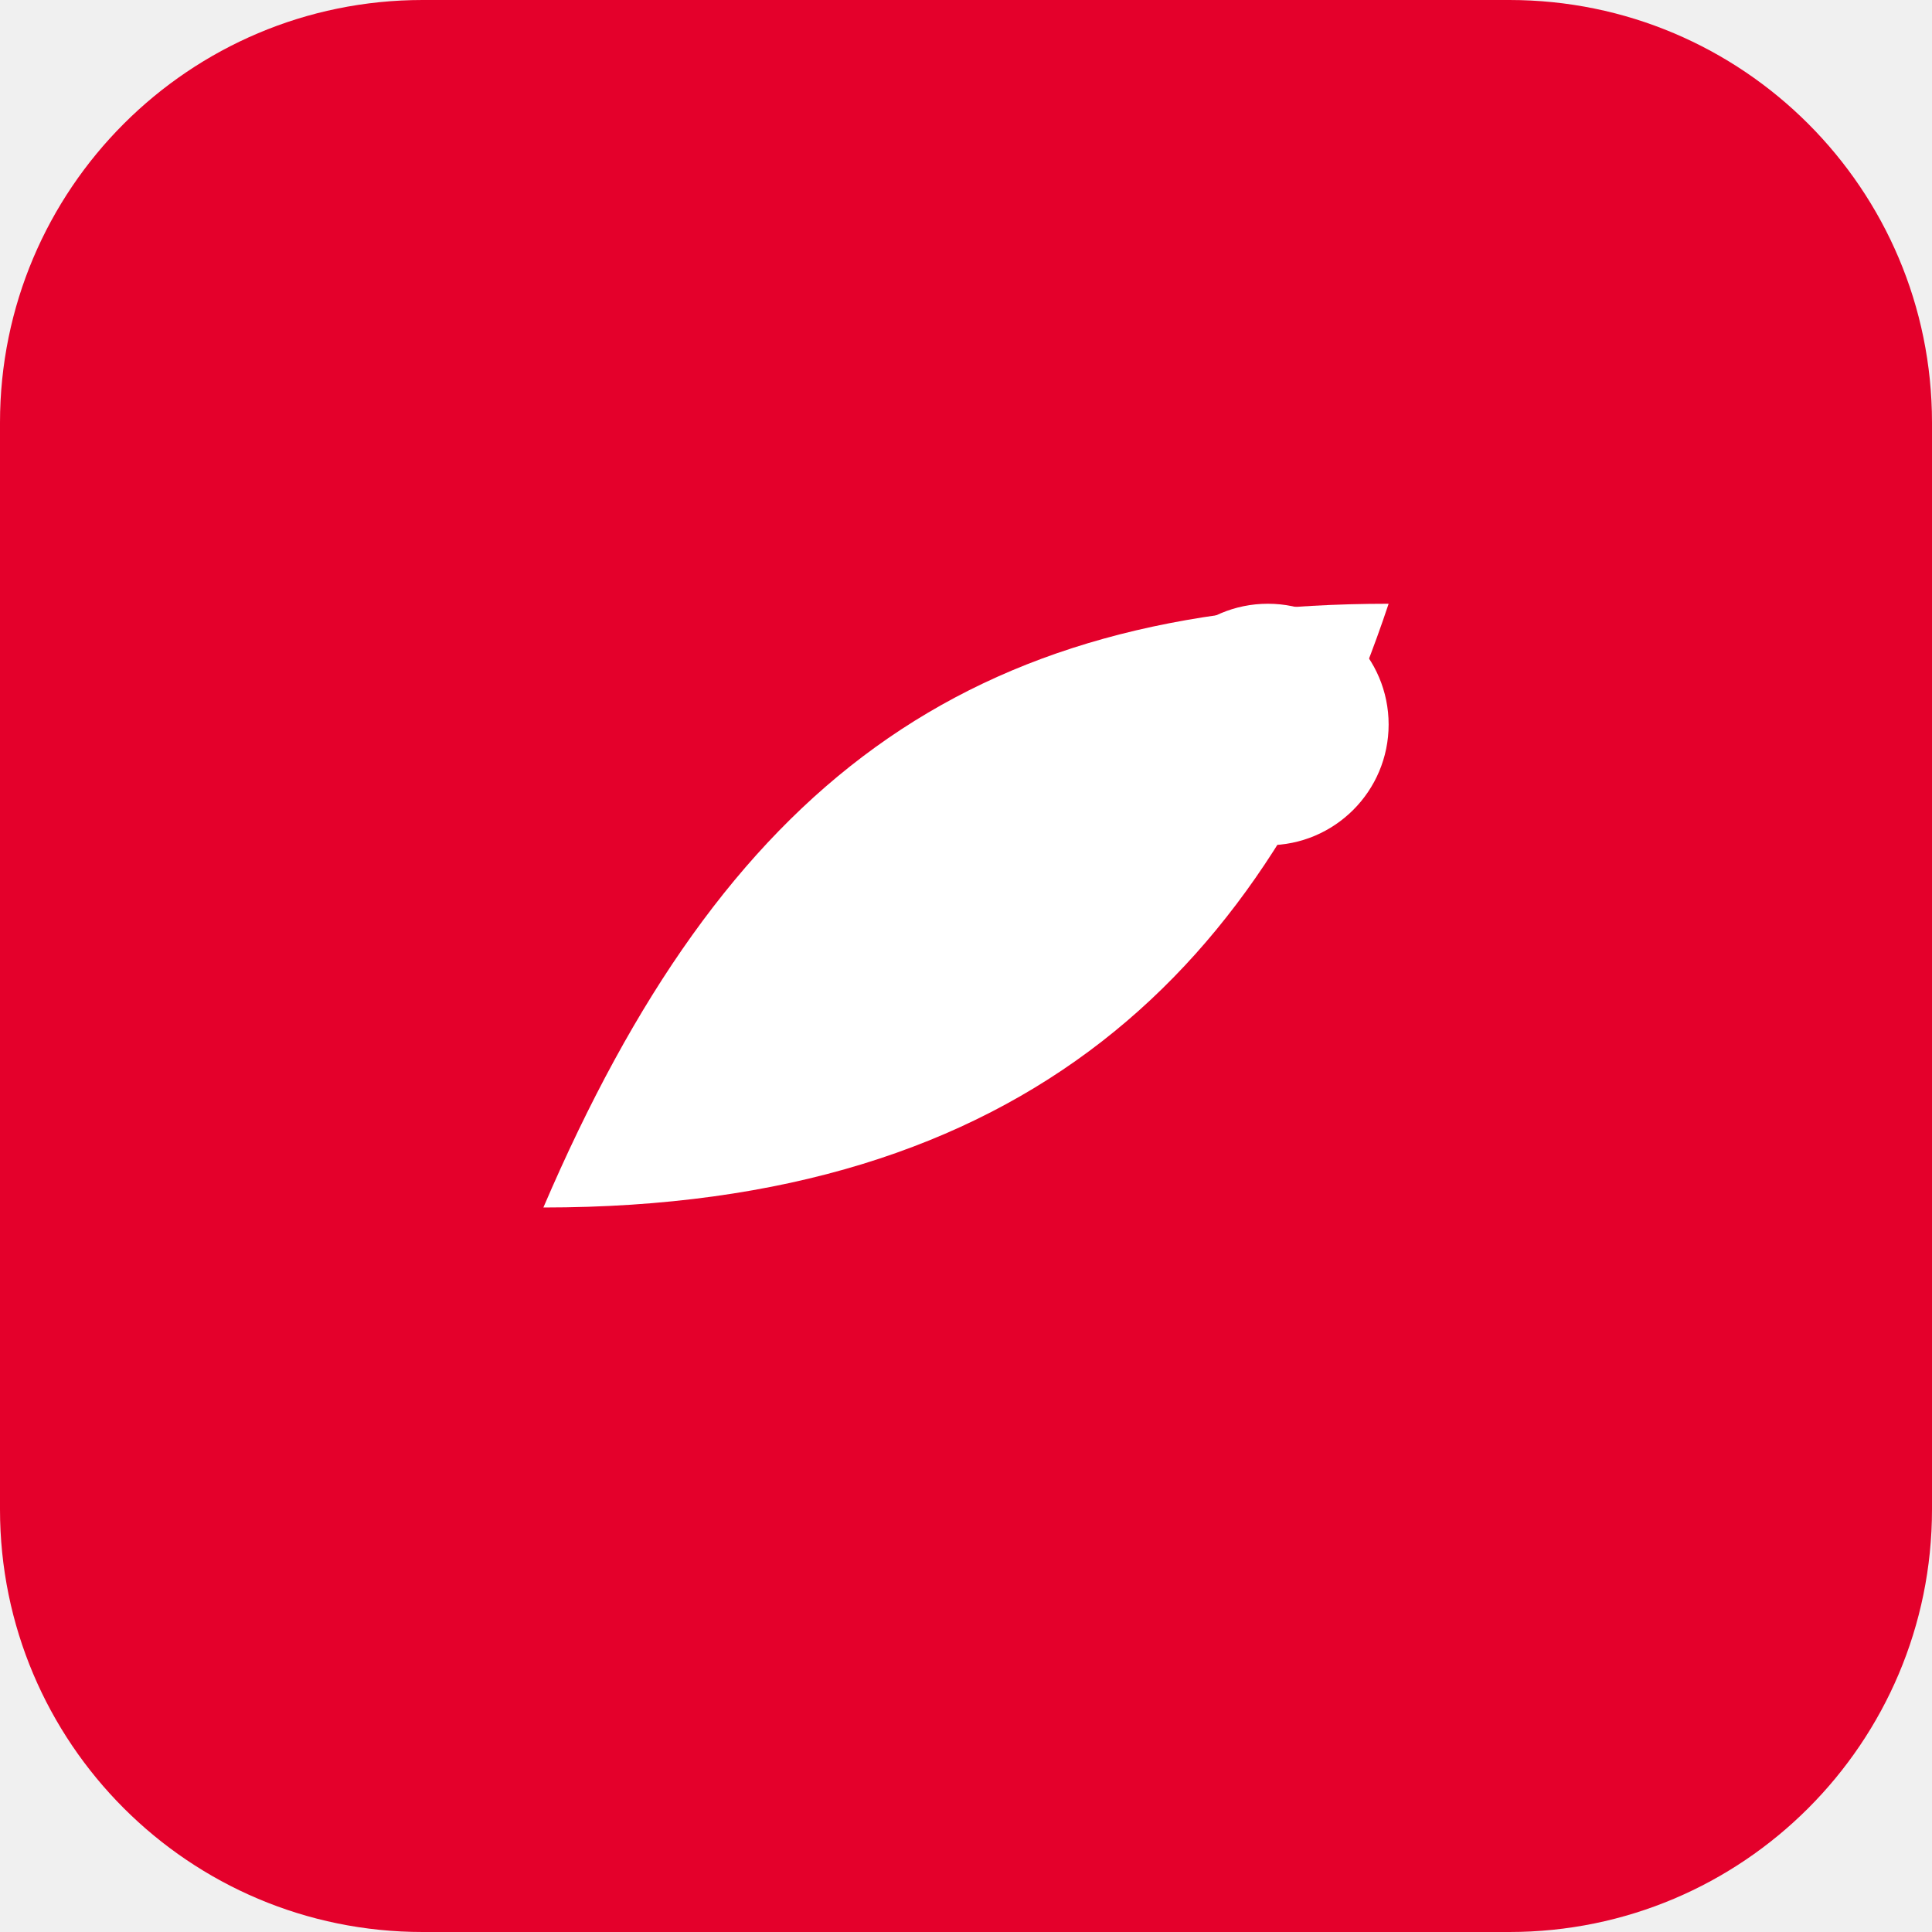
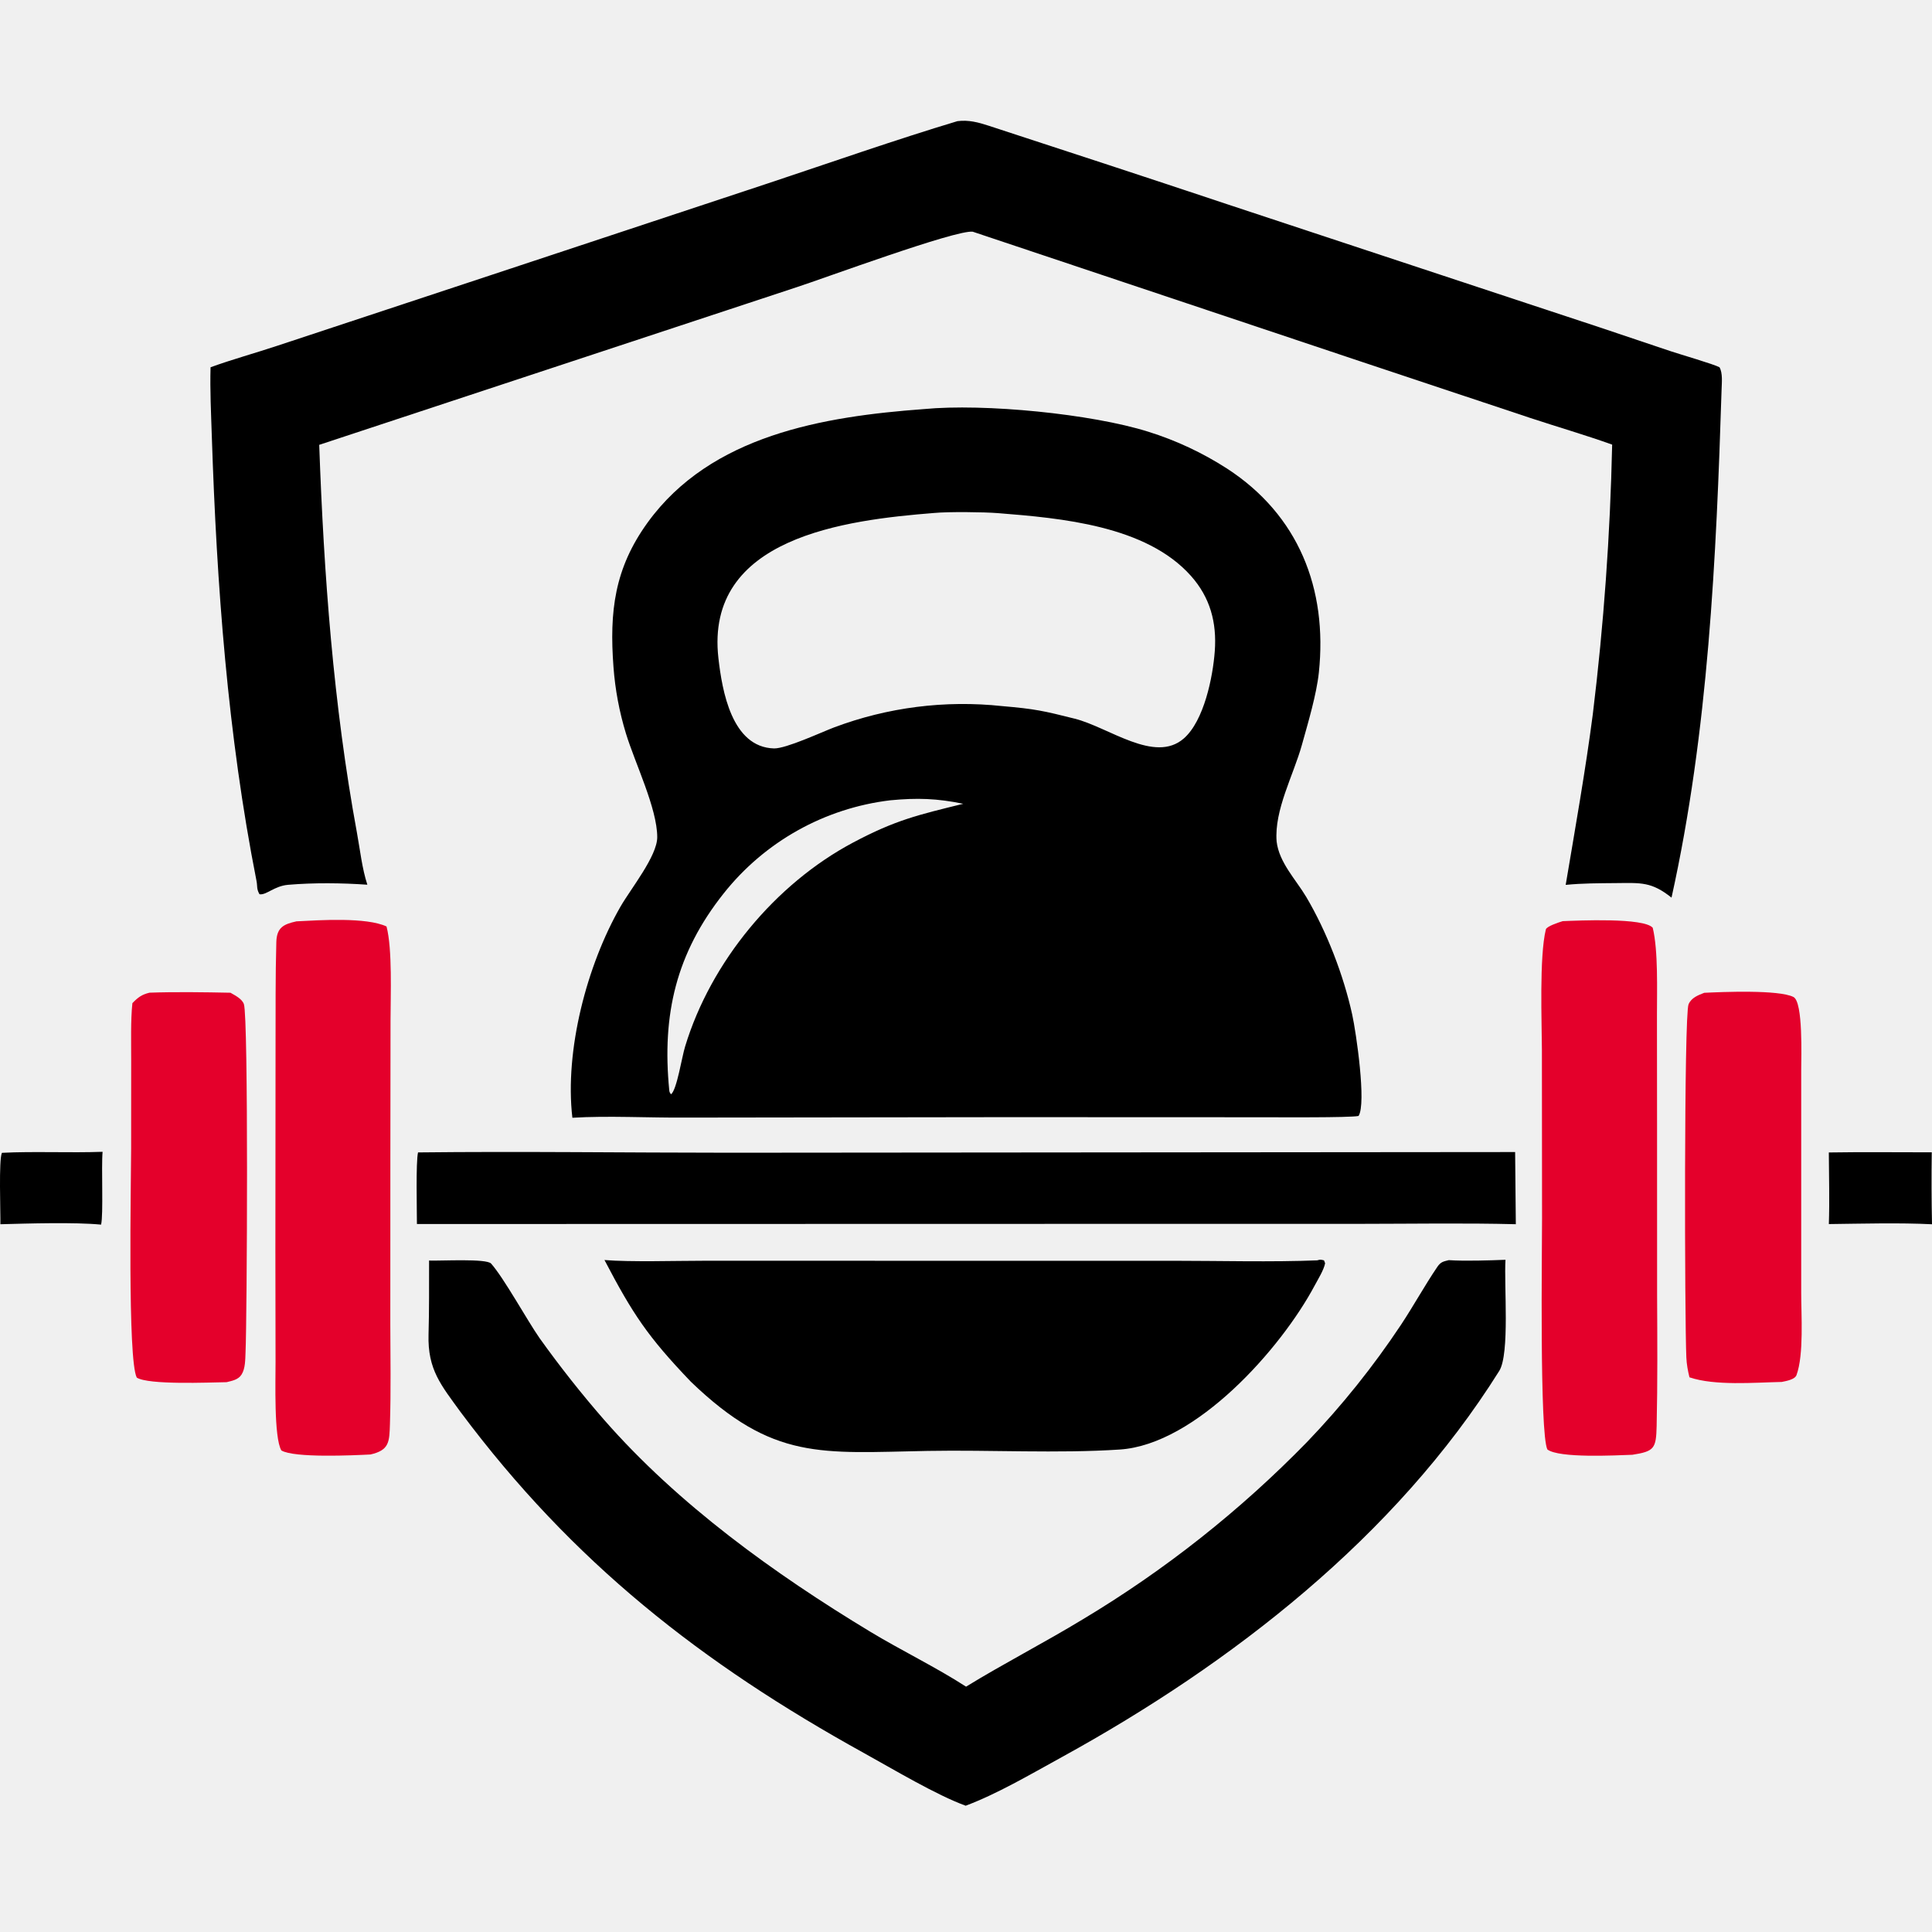
- <svg xmlns="http://www.w3.org/2000/svg" viewBox="0 0 64 64">
-   <rect width="64" height="64" rx="14" fill="#e4002b" />
-   <path d="M18 40c6-14 14-20 28-20-4 12-12 20-28 20z" fill="#fff" />
-   <circle cx="42" cy="24" r="4" fill="#fff" />
+ <svg xmlns="http://www.w3.org/2000/svg" width="80" height="80" viewBox="0 0 80 80" fill="none">
+   <path d="M38.248 16.94C40.766 16.698 45.201 17.139 47.543 17.875C48.695 18.234 49.794 18.748 50.808 19.402C53.768 21.324 54.977 24.376 54.611 27.848C54.514 28.762 54.16 29.941 53.907 30.85C53.562 32.092 52.758 33.542 52.862 34.842C52.961 35.714 53.668 36.431 54.088 37.14C54.94 38.579 55.636 40.391 55.992 42.012C56.155 42.755 56.585 45.699 56.255 46.209C55.906 46.286 52.805 46.262 52.3 46.263L41.675 46.259L28.392 46.277C26.89 46.289 25.157 46.193 23.701 46.284C23.375 43.491 24.305 39.956 25.693 37.542C26.123 36.795 27.216 35.445 27.215 34.664C27.212 33.469 26.298 31.611 25.919 30.372C25.645 29.477 25.472 28.554 25.403 27.62C25.23 25.317 25.444 23.534 26.818 21.636C29.441 18.015 34.099 17.246 38.248 16.94ZM41.498 29.238C42.862 29.355 43.199 29.432 44.498 29.758C45.916 30.113 47.814 31.631 49.019 30.578C49.856 29.848 50.224 28.034 50.302 26.956C50.387 25.776 50.112 24.742 49.314 23.846C47.46 21.763 43.942 21.455 41.328 21.248C40.739 21.201 39.286 21.184 38.68 21.241C35.028 21.532 29.178 22.24 29.748 27.254C29.901 28.599 30.298 30.944 32.053 30.991C32.559 30.996 33.991 30.329 34.531 30.123C36.752 29.287 39.138 28.984 41.498 29.238ZM28.372 43.324C29.435 39.829 32.097 36.605 35.32 34.891C37.091 33.95 38.016 33.745 39.885 33.283C38.798 33.059 37.982 33.033 36.868 33.138C34.145 33.463 31.661 34.852 29.959 37.003C28.003 39.47 27.404 42.002 27.712 45.142C27.721 45.229 27.735 45.244 27.785 45.311C28.026 45.142 28.236 43.749 28.372 43.324Z" fill="black" />
+   <path d="M39.644 5.017C40.107 4.957 40.508 5.065 40.949 5.209C44.238 6.283 47.531 7.36 50.812 8.456L63.204 12.553C65.197 13.205 67.187 13.868 69.173 14.541C69.539 14.664 70.984 15.085 71.201 15.208C71.338 15.444 71.296 15.84 71.288 16.109C71.066 23.123 70.739 30.288 69.214 37.169C68.385 36.509 67.96 36.557 66.906 36.567C66.208 36.574 65.531 36.571 64.832 36.641C65.215 34.365 65.66 31.851 65.955 29.574C66.408 25.869 66.675 22.143 66.756 18.411C65.64 18.01 64.475 17.674 63.345 17.3L56.305 14.955L40.278 9.594C39.569 9.511 34.099 11.533 32.975 11.897L13.218 18.42C13.411 23.814 13.803 29.171 14.781 34.488C14.91 35.191 14.991 35.96 15.211 36.634C14.157 36.56 12.988 36.547 11.929 36.638C11.354 36.687 11.02 37.079 10.745 37.028C10.616 36.804 10.666 36.702 10.622 36.48C9.425 30.422 8.974 24.234 8.771 18.069C8.741 17.131 8.691 16.154 8.719 15.208C9.552 14.901 10.618 14.606 11.498 14.312L20.258 11.415L31.805 7.591C34.314 6.757 37.132 5.77 39.644 5.017Z" fill="black" />
+   <path d="M59.992 52.18C60.65 52.225 61.693 52.191 62.339 52.165C62.272 53.196 62.525 56.058 62.079 56.769C57.778 63.632 51.017 68.882 43.992 72.745C42.599 73.511 41.294 74.279 39.987 74.771C38.77 74.329 36.977 73.255 35.785 72.596C29.027 68.861 23.712 64.687 19.075 58.474C18.269 57.361 17.703 56.718 17.745 55.26C17.774 54.258 17.765 53.202 17.767 52.197C18.272 52.215 20.145 52.105 20.337 52.323C20.875 52.933 21.839 54.69 22.344 55.411C23.176 56.575 24.062 57.698 25.002 58.777C28.07 62.29 32.073 65.172 36.044 67.571C37.309 68.335 38.788 69.054 40.002 69.841C41.55 68.89 43.25 68.016 44.828 67.058C48.232 65.019 51.358 62.547 54.127 59.705C55.564 58.207 56.864 56.584 58.013 54.856C58.532 54.072 58.989 53.236 59.516 52.46C59.663 52.243 59.775 52.236 59.992 52.18Z" fill="black" />
+   <path d="M54.545 52.188C54.683 52.146 54.688 52.158 54.825 52.189L54.87 52.31C54.813 52.593 54.585 52.956 54.435 53.236C53.044 55.845 49.525 59.813 46.368 60.022C43.81 60.191 40.986 60.032 38.415 60.079C34 60.161 32.011 60.49 28.607 57.214C26.817 55.344 26.202 54.412 25.03 52.175C26.102 52.264 28.041 52.204 29.188 52.205L37.306 52.206L48.561 52.206C50.426 52.206 52.709 52.265 54.545 52.188Z" fill="black" />
+   <path d="M17.31 47.719C21.555 47.671 25.946 47.731 30.206 47.732L62.738 47.704L62.767 50.692C60.667 50.638 58.427 50.676 56.318 50.677L45.107 50.678L17.264 50.684C17.265 50.159 17.215 48.112 17.31 47.719Z" fill="black" />
+   <path d="M64.708 38.143C65.35 38.117 68.069 37.99 68.436 38.417C68.667 39.36 68.609 41.014 68.611 42.037L68.615 46.521L68.617 53.624C68.625 55.433 68.639 57.242 68.598 59.051C68.576 59.98 68.502 60.097 67.595 60.239C66.893 60.264 64.558 60.388 64.073 60.019C63.747 59.341 63.854 51.721 63.853 50.463L63.847 43.466C63.844 42.372 63.733 39.62 64.01 38.487C64.041 38.357 64.535 38.196 64.708 38.143Z" fill="#E4002B" />
+   <path d="M12.275 38.151C13.246 38.101 15.165 37.973 16.005 38.363C16.253 39.304 16.171 41.228 16.171 42.271L16.164 47.998L16.162 54.817C16.166 56.197 16.19 57.584 16.147 58.962C16.123 59.709 16.123 60.049 15.34 60.227C14.635 60.263 12.182 60.378 11.651 60.06C11.337 59.531 11.412 57.16 11.41 56.405L11.403 51.764L11.41 43.283C11.415 41.86 11.402 40.433 11.442 39.01C11.459 38.394 11.757 38.267 12.275 38.151Z" fill="#E4002B" />
+   <path d="M70.569 41.11C71.31 41.074 73.66 40.975 74.263 41.283C74.67 41.491 74.583 43.784 74.584 44.305L74.584 47.982V53.527C74.582 54.425 74.7 56.087 74.39 56.938C74.323 57.122 73.976 57.183 73.781 57.223C72.636 57.248 71.011 57.389 69.957 57.032C69.889 56.758 69.841 56.493 69.828 56.211C69.757 54.647 69.728 42.028 69.92 41.584C70.037 41.313 70.314 41.209 70.569 41.11Z" fill="#E4002B" />
+   <path d="M6.191 41.105C7.231 41.067 8.497 41.085 9.543 41.107C9.734 41.217 10.025 41.361 10.099 41.579C10.291 42.144 10.23 54.577 10.167 56.001C10.154 56.288 10.162 56.662 10.005 56.913C9.867 57.134 9.617 57.174 9.382 57.233C8.645 57.245 6.152 57.353 5.664 57.044C5.277 56.316 5.428 48.926 5.43 47.566L5.432 43.903C5.433 43.169 5.407 42.242 5.482 41.538C5.72 41.294 5.867 41.184 6.191 41.105Z" fill="#E4002B" />
+   <path d="M75.728 47.721C77.122 47.698 78.591 47.716 79.99 47.715C79.976 48.708 79.979 49.701 80 50.694C78.641 50.626 77.101 50.67 75.729 50.686C75.761 49.738 75.733 48.678 75.728 47.721Z" fill="black" />
+   <path d="M0.08 47.736C1.391 47.668 2.886 47.743 4.248 47.694C4.19 48.304 4.287 50.307 4.185 50.709C3.086 50.603 1.158 50.662 0.016 50.693C0.026 50.214 -0.058 48.012 0.08 47.736Z" fill="black" />
</svg>
